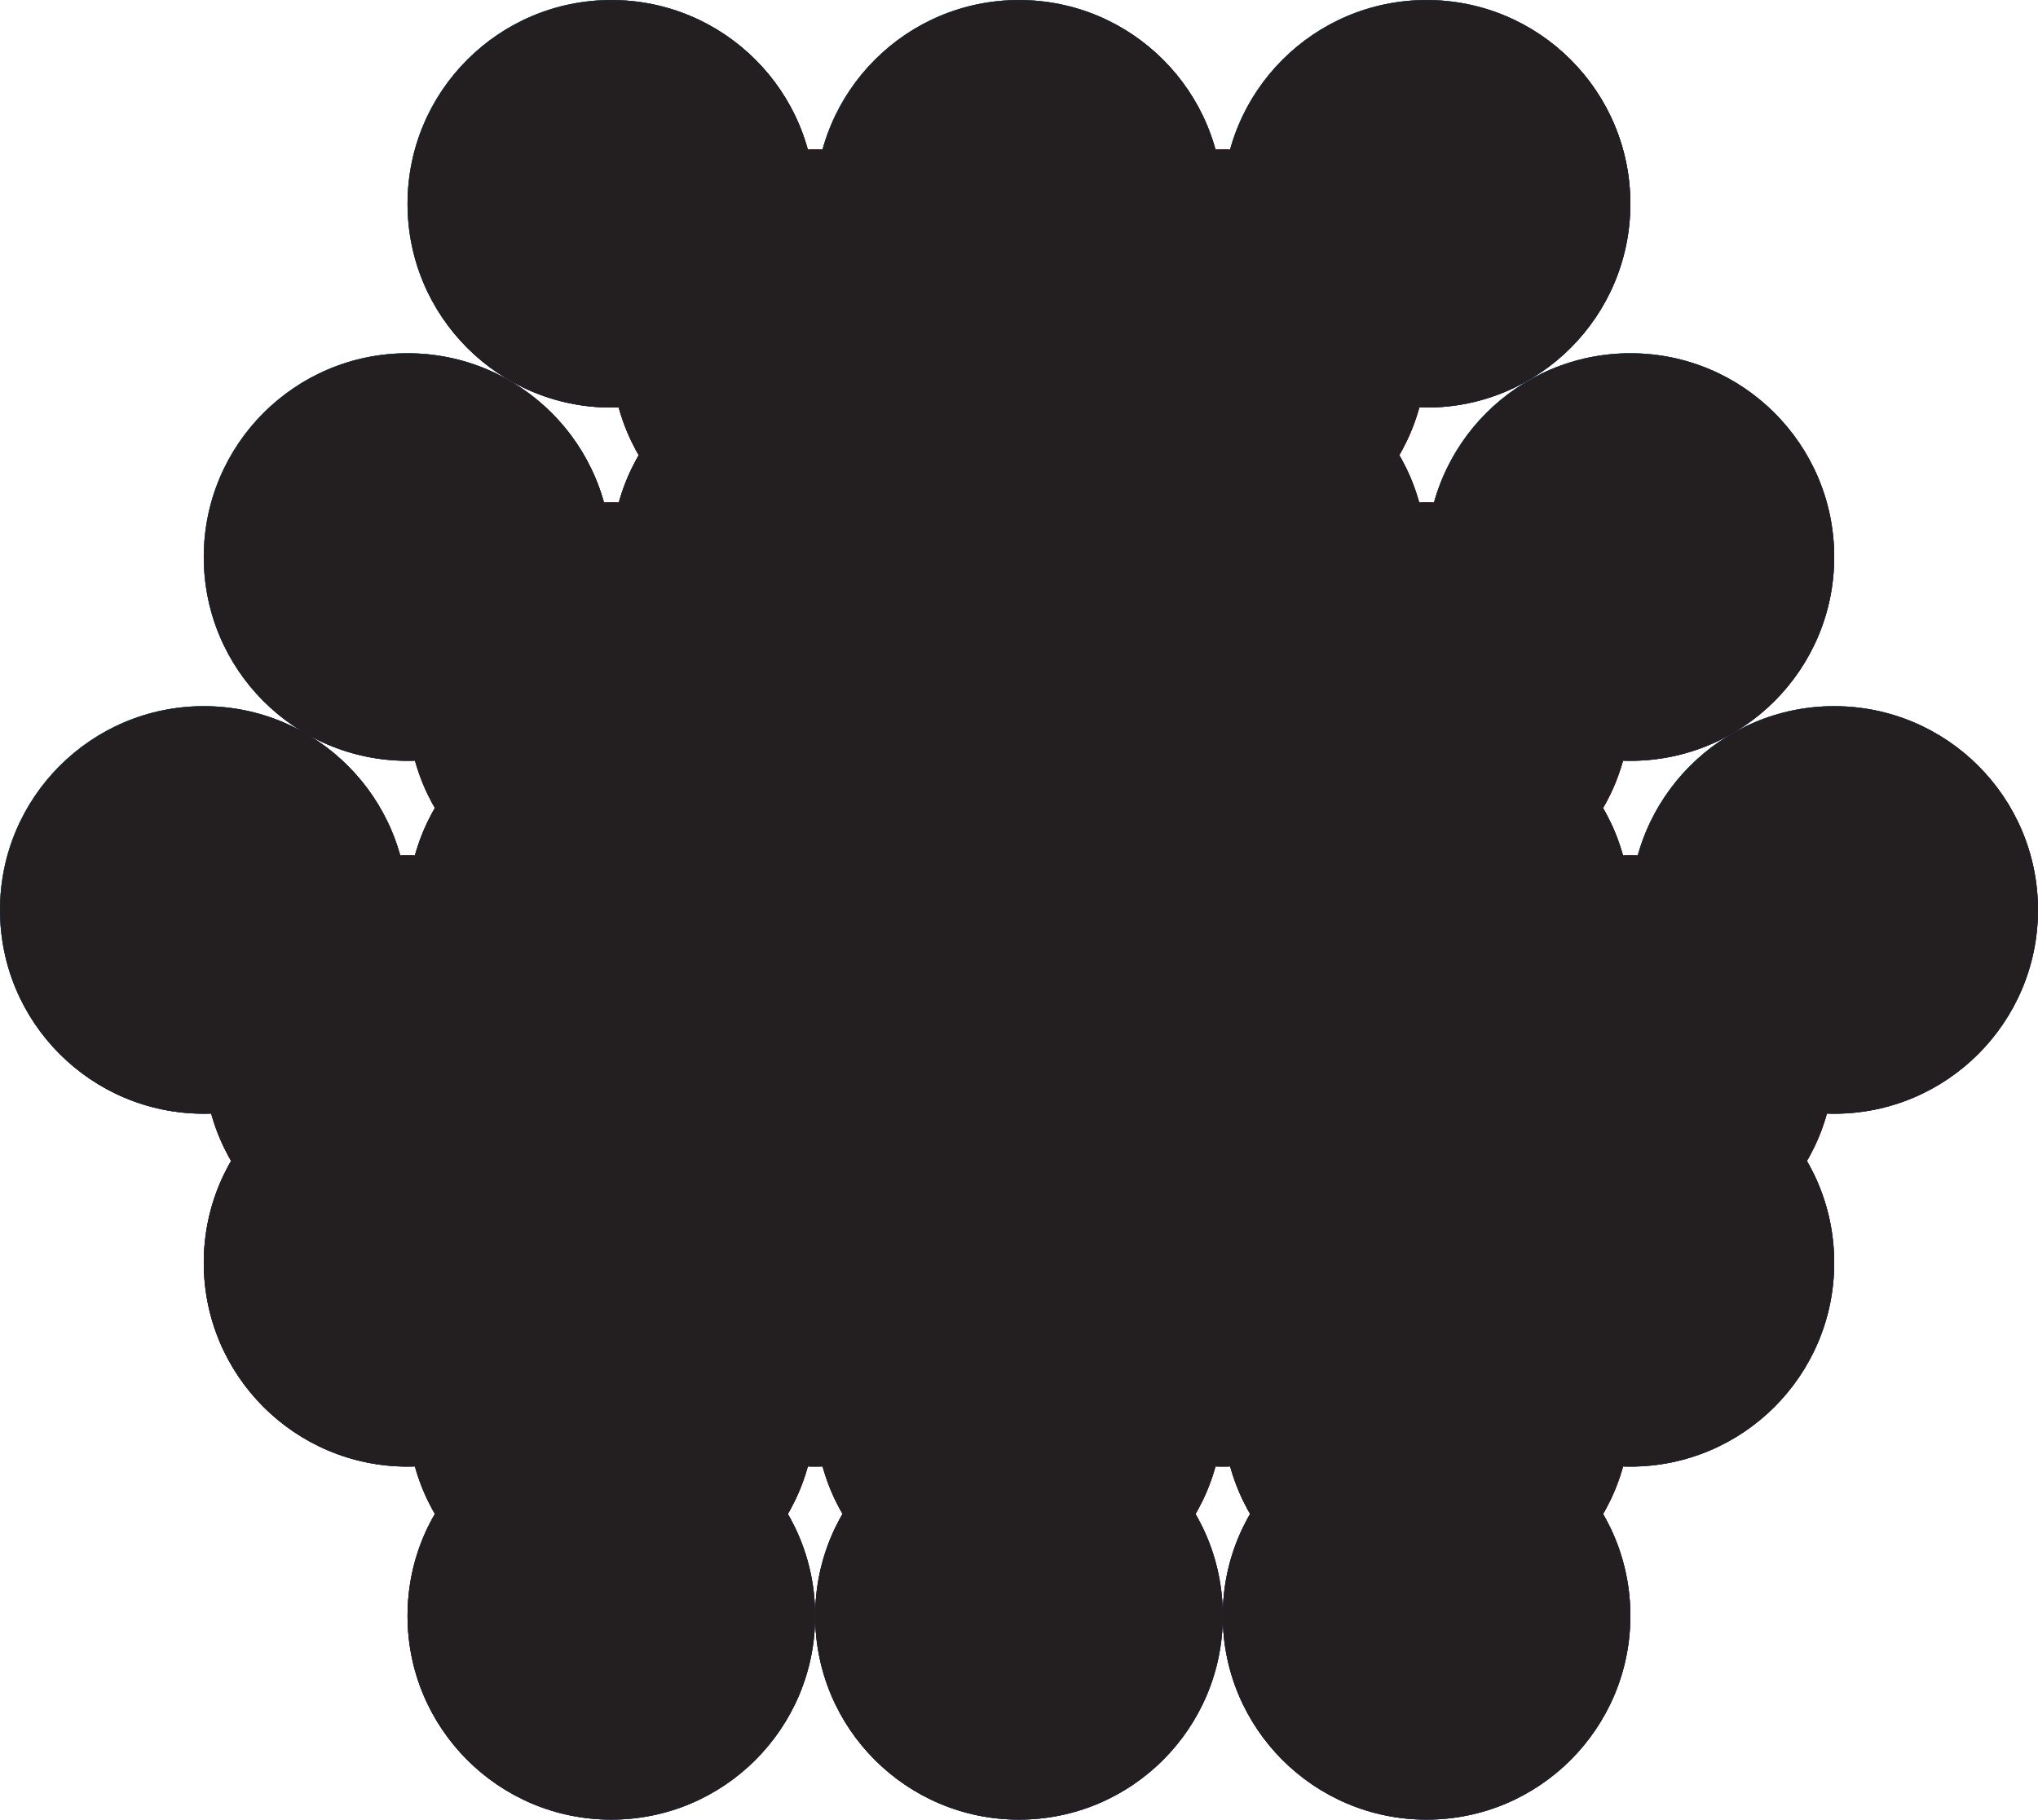
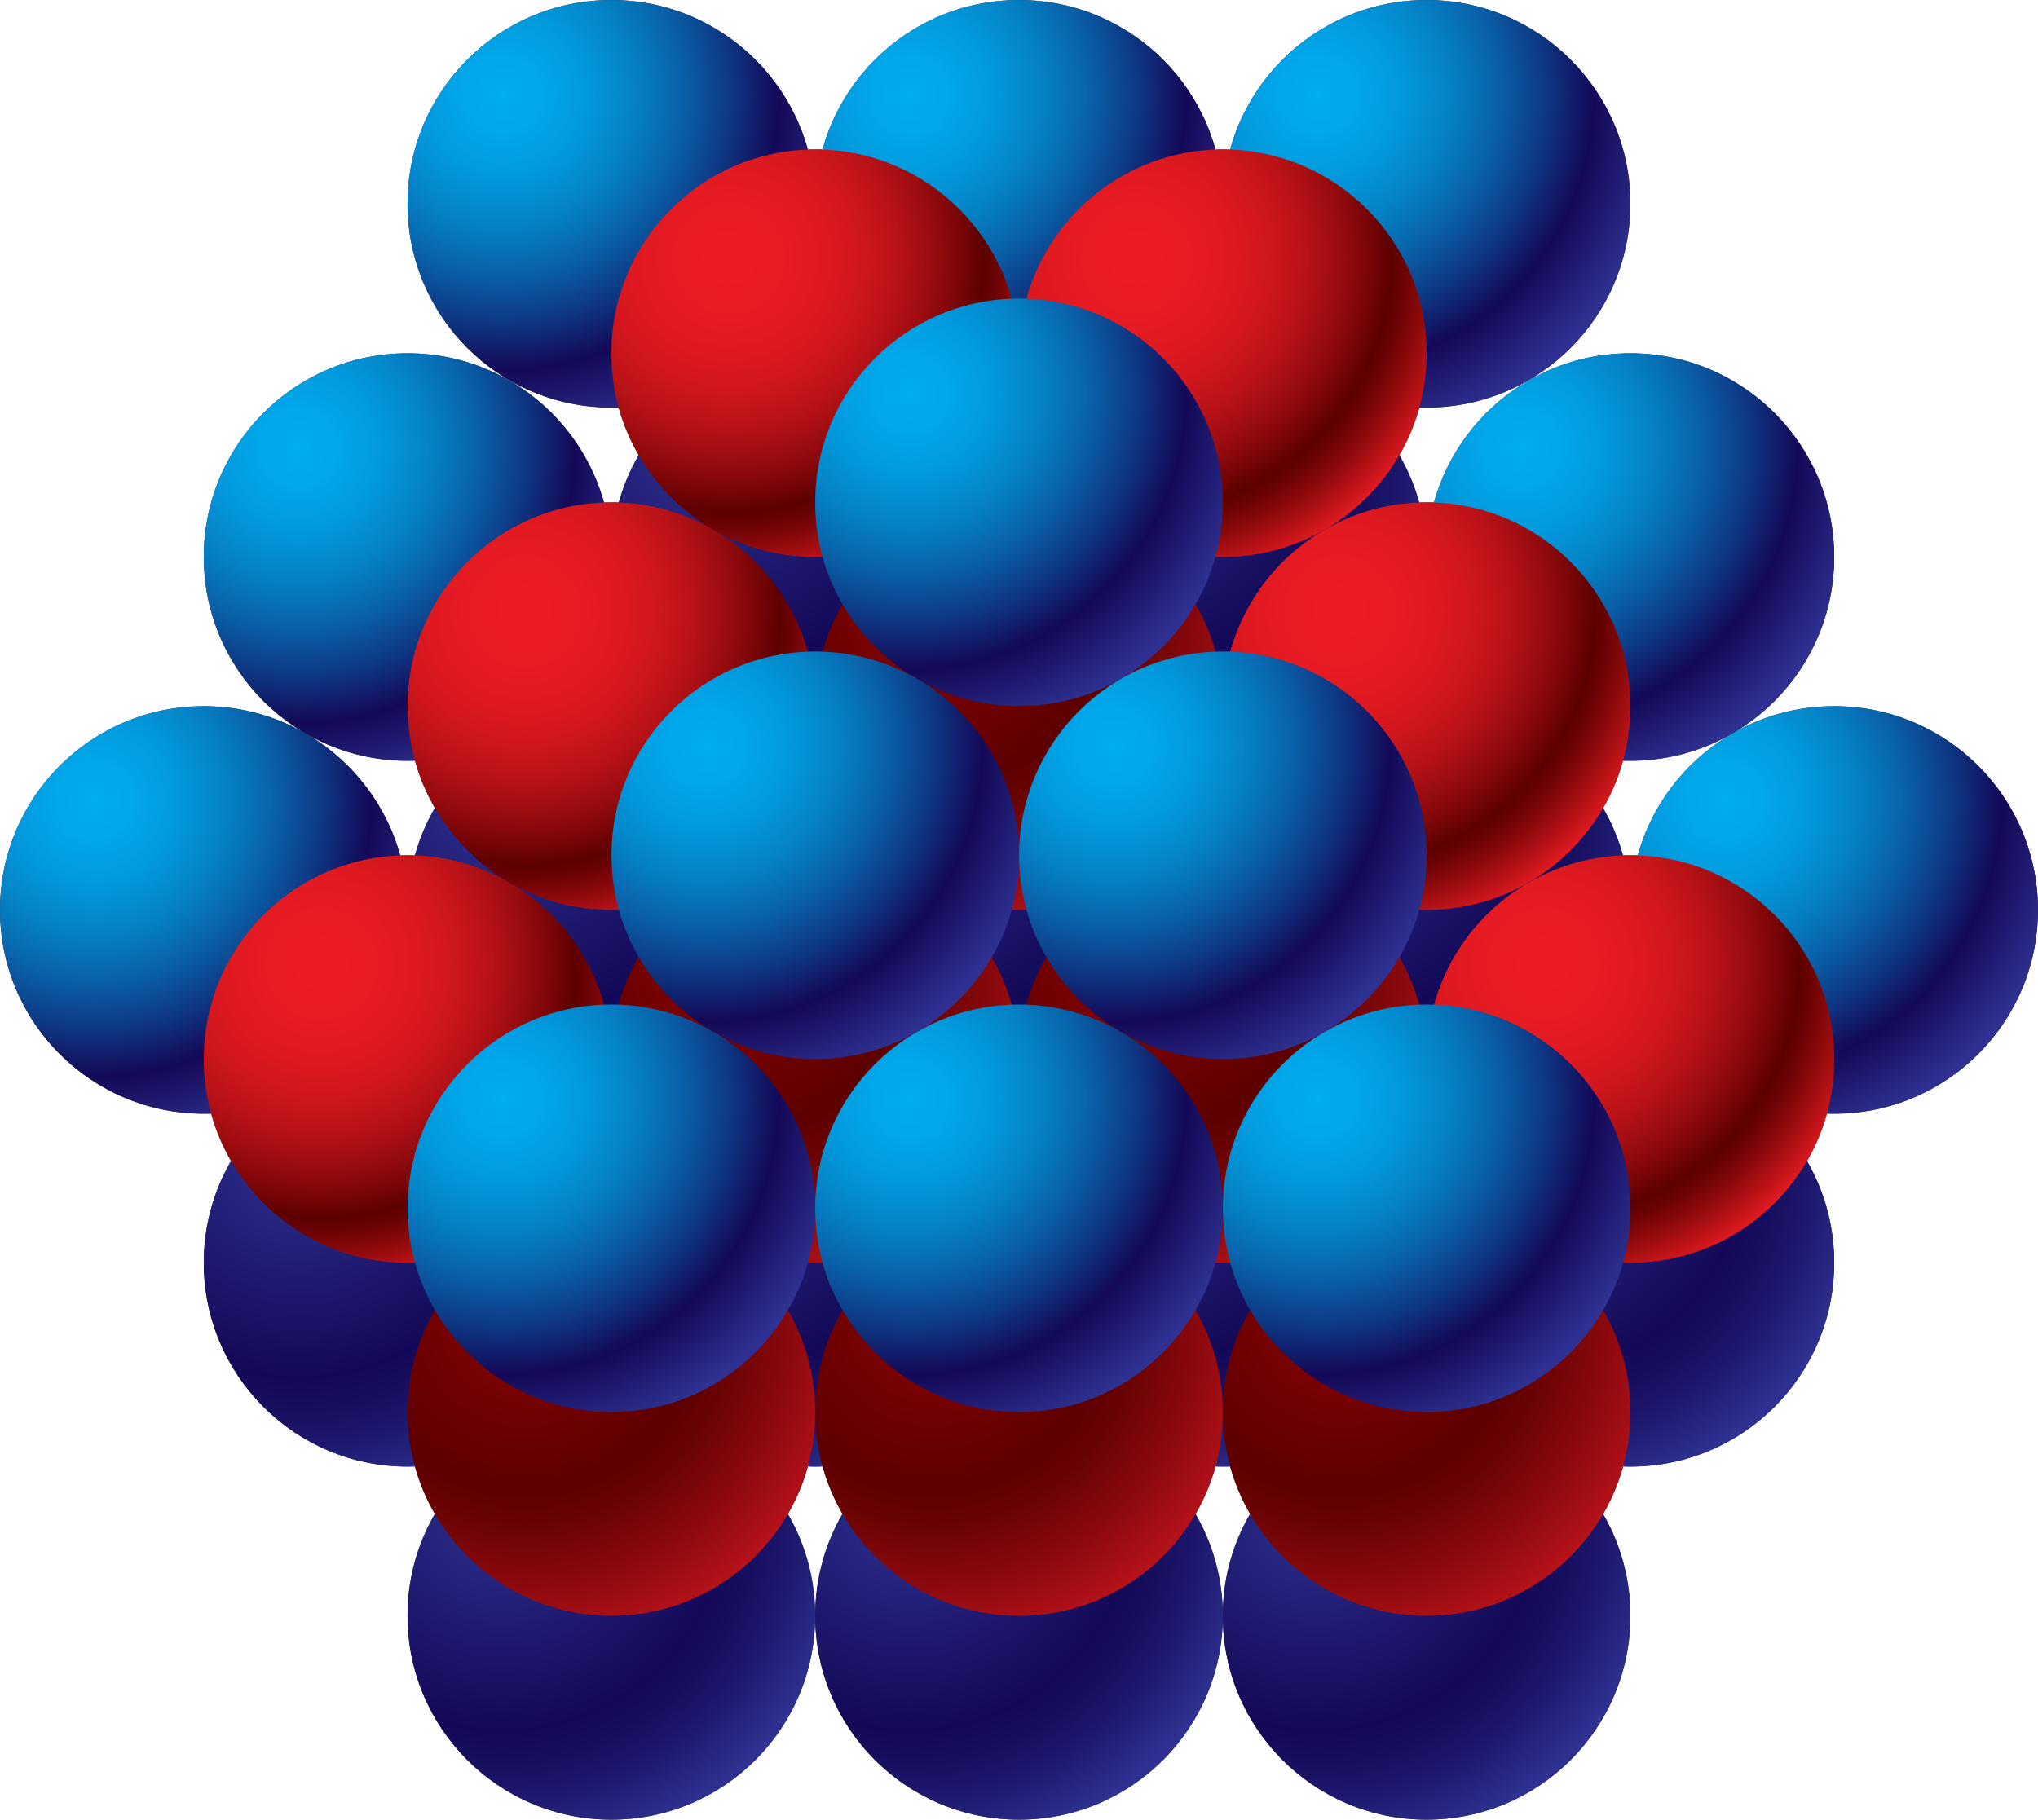
<svg xmlns="http://www.w3.org/2000/svg" version="1.1" x="0px" y="0px" width="72px" height="64.297px" viewBox="0 0 72 64.297" enable-background="new 0 0 72 64.297" xml:space="preserve">
  <g id="object">
    <g>
      <g>
        <g>
          <circle fill="#231F20" cx="21.598" cy="7.201" r="7.2" />
        </g>
        <g>
          <circle fill="#231F20" cx="36" cy="7.201" r="7.2" />
        </g>
        <g>
          <circle fill="#231F20" cx="50.399" cy="7.201" r="7.2" />
        </g>
        <g>
          <circle fill="#231F20" cx="21.598" cy="32.153" r="7.2" />
        </g>
        <g>
          <circle fill="#231F20" cx="7.2" cy="32.153" r="7.2" />
        </g>
        <g>
          <circle fill="#231F20" cx="36" cy="32.153" r="7.2" />
        </g>
        <g>
          <circle fill="#231F20" cx="50.399" cy="32.153" r="7.2" />
        </g>
        <g>
          <circle fill="#231F20" cx="64.799" cy="32.153" r="7.2" />
        </g>
        <g>
          <circle fill="#231F20" cx="21.598" cy="57.097" r="7.2" />
        </g>
        <g>
          <circle fill="#231F20" cx="36" cy="57.097" r="7.2" />
        </g>
        <g>
          <circle fill="#231F20" cx="50.399" cy="57.097" r="7.2" />
        </g>
        <g>
          <circle fill="#231F20" cx="14.399" cy="19.683" r="7.2" />
        </g>
        <g>
          <circle fill="#231F20" cx="28.801" cy="19.683" r="7.2" />
        </g>
        <g>
          <circle fill="#231F20" cx="43.2" cy="19.683" r="7.2" />
        </g>
        <g>
          <circle fill="#231F20" cx="57.6" cy="19.683" r="7.2" />
        </g>
        <g>
          <circle fill="#231F20" cx="14.399" cy="44.622" r="7.2" />
        </g>
        <g>
          <circle fill="#231F20" cx="28.801" cy="44.622" r="7.2" />
        </g>
        <g>
          <circle fill="#231F20" cx="43.2" cy="44.622" r="7.2" />
        </g>
        <g>
          <circle fill="#231F20" cx="57.6" cy="44.622" r="7.2" />
        </g>
      </g>
      <g>
        <g>
          <g>
            <circle fill="#231F20" cx="28.799" cy="12.481" r="7.2" />
          </g>
        </g>
        <g>
          <g>
            <circle fill="#231F20" cx="43.202" cy="12.481" r="7.2" />
          </g>
        </g>
        <g>
          <g>
            <circle fill="#231F20" cx="28.799" cy="37.421" r="7.2" />
          </g>
        </g>
        <g>
          <g>
            <circle fill="#231F20" cx="14.399" cy="37.421" r="7.2" />
          </g>
        </g>
        <g>
          <g>
            <circle fill="#231F20" cx="43.202" cy="37.421" r="7.2" />
          </g>
        </g>
        <g>
          <g>
            <circle fill="#231F20" cx="57.604" cy="37.421" r="7.2" />
          </g>
        </g>
        <g>
          <g>
            <circle fill="#231F20" cx="36.002" cy="24.951" r="7.2" />
          </g>
        </g>
        <g>
          <g>
            <circle fill="#231F20" cx="50.401" cy="24.951" r="7.2" />
          </g>
        </g>
        <g>
          <g>
            <circle fill="#231F20" cx="21.6" cy="24.951" r="7.2" />
          </g>
        </g>
        <g>
          <g>
            <circle fill="#231F20" cx="36.002" cy="49.896" r="7.2" />
          </g>
        </g>
        <g>
          <g>
            <circle fill="#231F20" cx="50.401" cy="49.896" r="7.2" />
          </g>
        </g>
        <g>
          <g>
            <circle fill="#231F20" cx="21.6" cy="49.896" r="7.2" />
          </g>
        </g>
      </g>
      <g>
        <g>
          <g>
            <circle fill="#231F20" cx="36" cy="17.751" r="7.2" />
          </g>
        </g>
        <g>
          <g>
            <circle fill="#231F20" cx="36" cy="42.695" r="7.2" />
          </g>
        </g>
        <g>
          <g>
            <circle fill="#231F20" cx="21.6" cy="42.695" r="7.2" />
          </g>
        </g>
        <g>
          <g>
            <circle fill="#231F20" cx="50.403" cy="42.695" r="7.2" />
          </g>
        </g>
        <g>
          <g>
            <circle fill="#231F20" cx="28.803" cy="30.222" r="7.2" />
          </g>
        </g>
        <g>
          <g>
            <circle fill="#231F20" cx="43.204" cy="30.222" r="7.2" />
          </g>
        </g>
      </g>
    </g>
    <g>
      <g>
        <radialGradient id="SVGID_1_" cx="17.756" cy="3.34" r="12.411" gradientUnits="userSpaceOnUse">
          <stop offset="0" style="stop-color:#00ADEE" />
          <stop offset="0.109" style="stop-color:#01A8EA" />
          <stop offset="0.233" style="stop-color:#029ADD" />
          <stop offset="0.365" style="stop-color:#0584C8" />
          <stop offset="0.502" style="stop-color:#0964AB" />
          <stop offset="0.643" style="stop-color:#0E3A85" />
          <stop offset="0.785" style="stop-color:#140958" />
          <stop offset="1" style="stop-color:#2E3191" />
        </radialGradient>
        <circle fill="url(#SVGID_1_)" cx="21.598" cy="7.201" r="7.2" />
      </g>
      <g>
        <radialGradient id="SVGID_2_" cx="32.158" cy="3.34" r="12.411" gradientUnits="userSpaceOnUse">
          <stop offset="0" style="stop-color:#00ADEE" />
          <stop offset="0.109" style="stop-color:#01A8EA" />
          <stop offset="0.233" style="stop-color:#029ADD" />
          <stop offset="0.365" style="stop-color:#0584C8" />
          <stop offset="0.502" style="stop-color:#0964AB" />
          <stop offset="0.643" style="stop-color:#0E3A85" />
          <stop offset="0.785" style="stop-color:#140958" />
          <stop offset="1" style="stop-color:#2E3191" />
        </radialGradient>
        <circle fill="url(#SVGID_2_)" cx="36" cy="7.201" r="7.2" />
      </g>
      <g>
        <radialGradient id="SVGID_3_" cx="46.557" cy="3.34" r="12.411" gradientUnits="userSpaceOnUse">
          <stop offset="0" style="stop-color:#00ADEE" />
          <stop offset="0.109" style="stop-color:#01A8EA" />
          <stop offset="0.233" style="stop-color:#029ADD" />
          <stop offset="0.365" style="stop-color:#0584C8" />
          <stop offset="0.502" style="stop-color:#0964AB" />
          <stop offset="0.643" style="stop-color:#0E3A85" />
          <stop offset="0.785" style="stop-color:#140958" />
          <stop offset="1" style="stop-color:#2E3191" />
        </radialGradient>
        <circle fill="url(#SVGID_3_)" cx="50.399" cy="7.201" r="7.2" />
      </g>
      <g>
        <radialGradient id="SVGID_4_" cx="17.756" cy="28.293" r="12.41" gradientUnits="userSpaceOnUse">
          <stop offset="0" style="stop-color:#2E3191" />
          <stop offset="0.638" style="stop-color:#140958" />
          <stop offset="0.725" style="stop-color:#170E5F" />
          <stop offset="0.849" style="stop-color:#1F1B71" />
          <stop offset="0.993" style="stop-color:#2D308F" />
          <stop offset="1" style="stop-color:#2E3191" />
        </radialGradient>
        <circle fill="url(#SVGID_4_)" cx="21.598" cy="32.153" r="7.2" />
      </g>
      <g>
        <radialGradient id="SVGID_5_" cx="3.358" cy="28.293" r="12.41" gradientUnits="userSpaceOnUse">
          <stop offset="0" style="stop-color:#00ADEE" />
          <stop offset="0.109" style="stop-color:#01A8EA" />
          <stop offset="0.233" style="stop-color:#029ADD" />
          <stop offset="0.365" style="stop-color:#0584C8" />
          <stop offset="0.502" style="stop-color:#0964AB" />
          <stop offset="0.643" style="stop-color:#0E3A85" />
          <stop offset="0.785" style="stop-color:#140958" />
          <stop offset="1" style="stop-color:#2E3191" />
        </radialGradient>
        <circle fill="url(#SVGID_5_)" cx="7.2" cy="32.153" r="7.2" />
      </g>
      <g>
        <radialGradient id="SVGID_6_" cx="32.158" cy="28.293" r="12.41" gradientUnits="userSpaceOnUse">
          <stop offset="0" style="stop-color:#2E3191" />
          <stop offset="0.638" style="stop-color:#140958" />
          <stop offset="0.725" style="stop-color:#170E5F" />
          <stop offset="0.849" style="stop-color:#1F1B71" />
          <stop offset="0.993" style="stop-color:#2D308F" />
          <stop offset="1" style="stop-color:#2E3191" />
        </radialGradient>
        <circle fill="url(#SVGID_6_)" cx="36" cy="32.153" r="7.2" />
      </g>
      <g>
        <radialGradient id="SVGID_7_" cx="46.557" cy="28.293" r="12.41" gradientUnits="userSpaceOnUse">
          <stop offset="0" style="stop-color:#2E3191" />
          <stop offset="0.638" style="stop-color:#140958" />
          <stop offset="0.725" style="stop-color:#170E5F" />
          <stop offset="0.849" style="stop-color:#1F1B71" />
          <stop offset="0.993" style="stop-color:#2D308F" />
          <stop offset="1" style="stop-color:#2E3191" />
        </radialGradient>
        <circle fill="url(#SVGID_7_)" cx="50.399" cy="32.153" r="7.2" />
      </g>
      <g>
        <radialGradient id="SVGID_8_" cx="60.958" cy="28.293" r="12.41" gradientUnits="userSpaceOnUse">
          <stop offset="0" style="stop-color:#00ADEE" />
          <stop offset="0.109" style="stop-color:#01A8EA" />
          <stop offset="0.233" style="stop-color:#029ADD" />
          <stop offset="0.365" style="stop-color:#0584C8" />
          <stop offset="0.502" style="stop-color:#0964AB" />
          <stop offset="0.643" style="stop-color:#0E3A85" />
          <stop offset="0.785" style="stop-color:#140958" />
          <stop offset="1" style="stop-color:#2E3191" />
        </radialGradient>
        <circle fill="url(#SVGID_8_)" cx="64.799" cy="32.153" r="7.2" />
      </g>
      <g>
        <radialGradient id="SVGID_9_" cx="17.756" cy="53.236" r="12.411" gradientUnits="userSpaceOnUse">
          <stop offset="0" style="stop-color:#2E3191" />
          <stop offset="0.638" style="stop-color:#140958" />
          <stop offset="0.725" style="stop-color:#170E5F" />
          <stop offset="0.849" style="stop-color:#1F1B71" />
          <stop offset="0.993" style="stop-color:#2D308F" />
          <stop offset="1" style="stop-color:#2E3191" />
        </radialGradient>
        <circle fill="url(#SVGID_9_)" cx="21.598" cy="57.097" r="7.2" />
      </g>
      <g>
        <radialGradient id="SVGID_10_" cx="32.158" cy="53.236" r="12.411" gradientUnits="userSpaceOnUse">
          <stop offset="0" style="stop-color:#2E3191" />
          <stop offset="0.638" style="stop-color:#140958" />
          <stop offset="0.725" style="stop-color:#170E5F" />
          <stop offset="0.849" style="stop-color:#1F1B71" />
          <stop offset="0.993" style="stop-color:#2D308F" />
          <stop offset="1" style="stop-color:#2E3191" />
        </radialGradient>
        <circle fill="url(#SVGID_10_)" cx="36" cy="57.097" r="7.2" />
      </g>
      <g>
        <radialGradient id="SVGID_11_" cx="46.557" cy="53.236" r="12.411" gradientUnits="userSpaceOnUse">
          <stop offset="0" style="stop-color:#2E3191" />
          <stop offset="0.638" style="stop-color:#140958" />
          <stop offset="0.725" style="stop-color:#170E5F" />
          <stop offset="0.849" style="stop-color:#1F1B71" />
          <stop offset="0.993" style="stop-color:#2D308F" />
          <stop offset="1" style="stop-color:#2E3191" />
        </radialGradient>
        <circle fill="url(#SVGID_11_)" cx="50.399" cy="57.097" r="7.2" />
      </g>
      <g>
        <radialGradient id="SVGID_12_" cx="10.557" cy="15.822" r="12.411" gradientUnits="userSpaceOnUse">
          <stop offset="0" style="stop-color:#00ADEE" />
          <stop offset="0.109" style="stop-color:#01A8EA" />
          <stop offset="0.233" style="stop-color:#029ADD" />
          <stop offset="0.365" style="stop-color:#0584C8" />
          <stop offset="0.502" style="stop-color:#0964AB" />
          <stop offset="0.643" style="stop-color:#0E3A85" />
          <stop offset="0.785" style="stop-color:#140958" />
          <stop offset="1" style="stop-color:#2E3191" />
        </radialGradient>
        <circle fill="url(#SVGID_12_)" cx="14.399" cy="19.683" r="7.2" />
      </g>
      <g>
        <radialGradient id="SVGID_13_" cx="24.959" cy="15.822" r="12.411" gradientUnits="userSpaceOnUse">
          <stop offset="0" style="stop-color:#2E3191" />
          <stop offset="0.638" style="stop-color:#140958" />
          <stop offset="0.725" style="stop-color:#170E5F" />
          <stop offset="0.849" style="stop-color:#1F1B71" />
          <stop offset="0.993" style="stop-color:#2D308F" />
          <stop offset="1" style="stop-color:#2E3191" />
        </radialGradient>
        <circle fill="url(#SVGID_13_)" cx="28.801" cy="19.683" r="7.2" />
      </g>
      <g>
        <radialGradient id="SVGID_14_" cx="39.357" cy="15.822" r="12.411" gradientUnits="userSpaceOnUse">
          <stop offset="0" style="stop-color:#2E3191" />
          <stop offset="0.638" style="stop-color:#140958" />
          <stop offset="0.725" style="stop-color:#170E5F" />
          <stop offset="0.849" style="stop-color:#1F1B71" />
          <stop offset="0.993" style="stop-color:#2D308F" />
          <stop offset="1" style="stop-color:#2E3191" />
        </radialGradient>
        <circle fill="url(#SVGID_14_)" cx="43.2" cy="19.683" r="7.2" />
      </g>
      <g>
        <radialGradient id="SVGID_15_" cx="53.758" cy="15.822" r="12.41" gradientUnits="userSpaceOnUse">
          <stop offset="0" style="stop-color:#00ADEE" />
          <stop offset="0.109" style="stop-color:#01A8EA" />
          <stop offset="0.233" style="stop-color:#029ADD" />
          <stop offset="0.365" style="stop-color:#0584C8" />
          <stop offset="0.502" style="stop-color:#0964AB" />
          <stop offset="0.643" style="stop-color:#0E3A85" />
          <stop offset="0.785" style="stop-color:#140958" />
          <stop offset="1" style="stop-color:#2E3191" />
        </radialGradient>
        <circle fill="url(#SVGID_15_)" cx="57.6" cy="19.683" r="7.2" />
      </g>
      <g>
        <radialGradient id="SVGID_16_" cx="10.557" cy="40.762" r="12.411" gradientUnits="userSpaceOnUse">
          <stop offset="0" style="stop-color:#2E3191" />
          <stop offset="0.638" style="stop-color:#140958" />
          <stop offset="0.725" style="stop-color:#170E5F" />
          <stop offset="0.849" style="stop-color:#1F1B71" />
          <stop offset="0.993" style="stop-color:#2D308F" />
          <stop offset="1" style="stop-color:#2E3191" />
        </radialGradient>
        <circle fill="url(#SVGID_16_)" cx="14.399" cy="44.622" r="7.2" />
      </g>
      <g>
        <radialGradient id="SVGID_17_" cx="24.959" cy="40.762" r="12.411" gradientUnits="userSpaceOnUse">
          <stop offset="0" style="stop-color:#2E3191" />
          <stop offset="0.638" style="stop-color:#140958" />
          <stop offset="0.725" style="stop-color:#170E5F" />
          <stop offset="0.849" style="stop-color:#1F1B71" />
          <stop offset="0.993" style="stop-color:#2D308F" />
          <stop offset="1" style="stop-color:#2E3191" />
        </radialGradient>
        <circle fill="url(#SVGID_17_)" cx="28.801" cy="44.622" r="7.2" />
      </g>
      <g>
        <radialGradient id="SVGID_18_" cx="39.357" cy="40.762" r="12.411" gradientUnits="userSpaceOnUse">
          <stop offset="0" style="stop-color:#2E3191" />
          <stop offset="0.638" style="stop-color:#140958" />
          <stop offset="0.725" style="stop-color:#170E5F" />
          <stop offset="0.849" style="stop-color:#1F1B71" />
          <stop offset="0.993" style="stop-color:#2D308F" />
          <stop offset="1" style="stop-color:#2E3191" />
        </radialGradient>
        <circle fill="url(#SVGID_18_)" cx="43.2" cy="44.622" r="7.2" />
      </g>
      <g>
        <radialGradient id="SVGID_19_" cx="53.758" cy="40.762" r="12.411" gradientUnits="userSpaceOnUse">
          <stop offset="0" style="stop-color:#2E3191" />
          <stop offset="0.638" style="stop-color:#140958" />
          <stop offset="0.725" style="stop-color:#170E5F" />
          <stop offset="0.849" style="stop-color:#1F1B71" />
          <stop offset="0.993" style="stop-color:#2D308F" />
          <stop offset="1" style="stop-color:#2E3191" />
        </radialGradient>
        <circle fill="url(#SVGID_19_)" cx="57.6" cy="44.622" r="7.2" />
      </g>
    </g>
    <g>
      <g>
        <g>
          <radialGradient id="SVGID_20_" cx="25.748" cy="9.124" r="11.903" gradientUnits="userSpaceOnUse">
            <stop offset="0" style="stop-color:#EC1C24" />
            <stop offset="0.161" style="stop-color:#E91B23" />
            <stop offset="0.286" style="stop-color:#DF1921" />
            <stop offset="0.399" style="stop-color:#CF161D" />
            <stop offset="0.505" style="stop-color:#B71217" />
            <stop offset="0.606" style="stop-color:#990C0F" />
            <stop offset="0.701" style="stop-color:#750506" />
            <stop offset="0.755" style="stop-color:#5D0000" />
            <stop offset="0.789" style="stop-color:#690203" />
            <stop offset="0.851" style="stop-color:#89090B" />
            <stop offset="0.933" style="stop-color:#BD1318" />
            <stop offset="1" style="stop-color:#EC1C24" />
          </radialGradient>
          <circle fill="url(#SVGID_20_)" cx="28.799" cy="12.481" r="7.2" />
        </g>
      </g>
      <g>
        <g>
          <radialGradient id="SVGID_21_" cx="40.15" cy="9.124" r="11.903" gradientUnits="userSpaceOnUse">
            <stop offset="0" style="stop-color:#EC1C24" />
            <stop offset="0.161" style="stop-color:#E91B23" />
            <stop offset="0.286" style="stop-color:#DF1921" />
            <stop offset="0.399" style="stop-color:#CF161D" />
            <stop offset="0.505" style="stop-color:#B71217" />
            <stop offset="0.606" style="stop-color:#990C0F" />
            <stop offset="0.701" style="stop-color:#750506" />
            <stop offset="0.755" style="stop-color:#5D0000" />
            <stop offset="0.789" style="stop-color:#690203" />
            <stop offset="0.851" style="stop-color:#89090B" />
            <stop offset="0.933" style="stop-color:#BD1318" />
            <stop offset="1" style="stop-color:#EC1C24" />
          </radialGradient>
          <circle fill="url(#SVGID_21_)" cx="43.202" cy="12.481" r="7.2" />
        </g>
      </g>
      <g>
        <g>
          <radialGradient id="SVGID_22_" cx="25.748" cy="34.063" r="11.903" gradientUnits="userSpaceOnUse">
            <stop offset="0" style="stop-color:#8A0304" />
            <stop offset="0.515" style="stop-color:#5D0000" />
            <stop offset="0.611" style="stop-color:#690303" />
            <stop offset="0.786" style="stop-color:#89090D" />
            <stop offset="1" style="stop-color:#B9131A" />
          </radialGradient>
          <circle fill="url(#SVGID_22_)" cx="28.799" cy="37.421" r="7.2" />
        </g>
      </g>
      <g>
        <g>
          <radialGradient id="SVGID_23_" cx="11.348" cy="34.063" r="11.903" gradientUnits="userSpaceOnUse">
            <stop offset="0" style="stop-color:#EC1C24" />
            <stop offset="0.161" style="stop-color:#E91B23" />
            <stop offset="0.286" style="stop-color:#DF1921" />
            <stop offset="0.399" style="stop-color:#CF161D" />
            <stop offset="0.505" style="stop-color:#B71217" />
            <stop offset="0.606" style="stop-color:#990C0F" />
            <stop offset="0.701" style="stop-color:#750506" />
            <stop offset="0.755" style="stop-color:#5D0000" />
            <stop offset="0.789" style="stop-color:#690203" />
            <stop offset="0.851" style="stop-color:#89090B" />
            <stop offset="0.933" style="stop-color:#BD1318" />
            <stop offset="1" style="stop-color:#EC1C24" />
          </radialGradient>
          <circle fill="url(#SVGID_23_)" cx="14.399" cy="37.421" r="7.2" />
        </g>
      </g>
      <g>
        <g>
          <radialGradient id="SVGID_24_" cx="40.15" cy="34.063" r="11.903" gradientUnits="userSpaceOnUse">
            <stop offset="0" style="stop-color:#8A0304" />
            <stop offset="0.515" style="stop-color:#5D0000" />
            <stop offset="0.611" style="stop-color:#690303" />
            <stop offset="0.786" style="stop-color:#89090D" />
            <stop offset="1" style="stop-color:#B9131A" />
          </radialGradient>
          <circle fill="url(#SVGID_24_)" cx="43.202" cy="37.421" r="7.2" />
        </g>
      </g>
      <g>
        <g>
          <radialGradient id="SVGID_25_" cx="54.552" cy="34.063" r="11.903" gradientUnits="userSpaceOnUse">
            <stop offset="0" style="stop-color:#EC1C24" />
            <stop offset="0.161" style="stop-color:#E91B23" />
            <stop offset="0.286" style="stop-color:#DF1921" />
            <stop offset="0.399" style="stop-color:#CF161D" />
            <stop offset="0.505" style="stop-color:#B71217" />
            <stop offset="0.606" style="stop-color:#990C0F" />
            <stop offset="0.701" style="stop-color:#750506" />
            <stop offset="0.755" style="stop-color:#5D0000" />
            <stop offset="0.789" style="stop-color:#690203" />
            <stop offset="0.851" style="stop-color:#89090B" />
            <stop offset="0.933" style="stop-color:#BD1318" />
            <stop offset="1" style="stop-color:#EC1C24" />
          </radialGradient>
          <circle fill="url(#SVGID_25_)" cx="57.604" cy="37.421" r="7.2" />
        </g>
      </g>
      <g>
        <g>
          <radialGradient id="SVGID_26_" cx="32.951" cy="21.595" r="11.902" gradientUnits="userSpaceOnUse">
            <stop offset="0" style="stop-color:#8A0304" />
            <stop offset="0.515" style="stop-color:#5D0000" />
            <stop offset="0.611" style="stop-color:#690303" />
            <stop offset="0.786" style="stop-color:#89090D" />
            <stop offset="1" style="stop-color:#B9131A" />
          </radialGradient>
          <circle fill="url(#SVGID_26_)" cx="36.002" cy="24.951" r="7.2" />
        </g>
      </g>
      <g>
        <g>
          <radialGradient id="SVGID_27_" cx="47.35" cy="21.595" r="11.902" gradientUnits="userSpaceOnUse">
            <stop offset="0" style="stop-color:#EC1C24" />
            <stop offset="0.161" style="stop-color:#E91B23" />
            <stop offset="0.286" style="stop-color:#DF1921" />
            <stop offset="0.399" style="stop-color:#CF161D" />
            <stop offset="0.505" style="stop-color:#B71217" />
            <stop offset="0.606" style="stop-color:#990C0F" />
            <stop offset="0.701" style="stop-color:#750506" />
            <stop offset="0.755" style="stop-color:#5D0000" />
            <stop offset="0.789" style="stop-color:#690203" />
            <stop offset="0.851" style="stop-color:#89090B" />
            <stop offset="0.933" style="stop-color:#BD1318" />
            <stop offset="1" style="stop-color:#EC1C24" />
          </radialGradient>
          <circle fill="url(#SVGID_27_)" cx="50.401" cy="24.951" r="7.2" />
        </g>
      </g>
      <g>
        <g>
          <radialGradient id="SVGID_28_" cx="18.549" cy="21.595" r="11.902" gradientUnits="userSpaceOnUse">
            <stop offset="0" style="stop-color:#EC1C24" />
            <stop offset="0.161" style="stop-color:#E91B23" />
            <stop offset="0.286" style="stop-color:#DF1921" />
            <stop offset="0.399" style="stop-color:#CF161D" />
            <stop offset="0.505" style="stop-color:#B71217" />
            <stop offset="0.606" style="stop-color:#990C0F" />
            <stop offset="0.701" style="stop-color:#750506" />
            <stop offset="0.755" style="stop-color:#5D0000" />
            <stop offset="0.789" style="stop-color:#690203" />
            <stop offset="0.851" style="stop-color:#89090B" />
            <stop offset="0.933" style="stop-color:#BD1318" />
            <stop offset="1" style="stop-color:#EC1C24" />
          </radialGradient>
          <circle fill="url(#SVGID_28_)" cx="21.6" cy="24.951" r="7.2" />
        </g>
      </g>
      <g>
        <g>
          <radialGradient id="SVGID_29_" cx="32.951" cy="46.538" r="11.903" gradientUnits="userSpaceOnUse">
            <stop offset="0" style="stop-color:#8A0304" />
            <stop offset="0.515" style="stop-color:#5D0000" />
            <stop offset="0.611" style="stop-color:#690303" />
            <stop offset="0.786" style="stop-color:#89090D" />
            <stop offset="1" style="stop-color:#B9131A" />
          </radialGradient>
          <circle fill="url(#SVGID_29_)" cx="36.002" cy="49.896" r="7.2" />
        </g>
      </g>
      <g>
        <g>
          <radialGradient id="SVGID_30_" cx="47.35" cy="46.538" r="11.903" gradientUnits="userSpaceOnUse">
            <stop offset="0" style="stop-color:#8A0304" />
            <stop offset="0.515" style="stop-color:#5D0000" />
            <stop offset="0.611" style="stop-color:#690303" />
            <stop offset="0.786" style="stop-color:#89090D" />
            <stop offset="1" style="stop-color:#B9131A" />
          </radialGradient>
          <circle fill="url(#SVGID_30_)" cx="50.401" cy="49.896" r="7.2" />
        </g>
      </g>
      <g>
        <g>
          <radialGradient id="SVGID_31_" cx="18.549" cy="46.538" r="11.903" gradientUnits="userSpaceOnUse">
            <stop offset="0" style="stop-color:#8A0304" />
            <stop offset="0.515" style="stop-color:#5D0000" />
            <stop offset="0.611" style="stop-color:#690303" />
            <stop offset="0.786" style="stop-color:#89090D" />
            <stop offset="1" style="stop-color:#B9131A" />
          </radialGradient>
          <circle fill="url(#SVGID_31_)" cx="21.6" cy="49.896" r="7.2" />
        </g>
      </g>
    </g>
    <g>
      <g>
        <g>
          <radialGradient id="SVGID_32_" cx="32.158" cy="13.891" r="12.411" gradientUnits="userSpaceOnUse">
            <stop offset="0" style="stop-color:#00ADEE" />
            <stop offset="0.109" style="stop-color:#01A8EA" />
            <stop offset="0.233" style="stop-color:#029ADD" />
            <stop offset="0.365" style="stop-color:#0584C8" />
            <stop offset="0.502" style="stop-color:#0964AB" />
            <stop offset="0.643" style="stop-color:#0E3A85" />
            <stop offset="0.785" style="stop-color:#140958" />
            <stop offset="1" style="stop-color:#2E3191" />
          </radialGradient>
          <circle fill="url(#SVGID_32_)" cx="36" cy="17.751" r="7.2" />
        </g>
      </g>
      <g>
        <g>
          <radialGradient id="SVGID_33_" cx="32.158" cy="38.834" r="12.411" gradientUnits="userSpaceOnUse">
            <stop offset="0" style="stop-color:#00ADEE" />
            <stop offset="0.109" style="stop-color:#01A8EA" />
            <stop offset="0.233" style="stop-color:#029ADD" />
            <stop offset="0.365" style="stop-color:#0584C8" />
            <stop offset="0.502" style="stop-color:#0964AB" />
            <stop offset="0.643" style="stop-color:#0E3A85" />
            <stop offset="0.785" style="stop-color:#140958" />
            <stop offset="1" style="stop-color:#2E3191" />
          </radialGradient>
          <circle fill="url(#SVGID_33_)" cx="36" cy="42.695" r="7.2" />
        </g>
      </g>
      <g>
        <g>
          <radialGradient id="SVGID_34_" cx="17.758" cy="38.834" r="12.411" gradientUnits="userSpaceOnUse">
            <stop offset="0" style="stop-color:#00ADEE" />
            <stop offset="0.109" style="stop-color:#01A8EA" />
            <stop offset="0.233" style="stop-color:#029ADD" />
            <stop offset="0.365" style="stop-color:#0584C8" />
            <stop offset="0.502" style="stop-color:#0964AB" />
            <stop offset="0.643" style="stop-color:#0E3A85" />
            <stop offset="0.785" style="stop-color:#140958" />
            <stop offset="1" style="stop-color:#2E3191" />
          </radialGradient>
          <circle fill="url(#SVGID_34_)" cx="21.6" cy="42.695" r="7.2" />
        </g>
      </g>
      <g>
        <g>
          <radialGradient id="SVGID_35_" cx="46.56" cy="38.834" r="12.411" gradientUnits="userSpaceOnUse">
            <stop offset="0" style="stop-color:#00ADEE" />
            <stop offset="0.109" style="stop-color:#01A8EA" />
            <stop offset="0.233" style="stop-color:#029ADD" />
            <stop offset="0.365" style="stop-color:#0584C8" />
            <stop offset="0.502" style="stop-color:#0964AB" />
            <stop offset="0.643" style="stop-color:#0E3A85" />
            <stop offset="0.785" style="stop-color:#140958" />
            <stop offset="1" style="stop-color:#2E3191" />
          </radialGradient>
          <circle fill="url(#SVGID_35_)" cx="50.403" cy="42.695" r="7.2" />
        </g>
      </g>
      <g>
        <g>
          <radialGradient id="SVGID_36_" cx="24.961" cy="26.361" r="12.41" gradientUnits="userSpaceOnUse">
            <stop offset="0" style="stop-color:#00ADEE" />
            <stop offset="0.109" style="stop-color:#01A8EA" />
            <stop offset="0.233" style="stop-color:#029ADD" />
            <stop offset="0.365" style="stop-color:#0584C8" />
            <stop offset="0.502" style="stop-color:#0964AB" />
            <stop offset="0.643" style="stop-color:#0E3A85" />
            <stop offset="0.785" style="stop-color:#140958" />
            <stop offset="1" style="stop-color:#2E3191" />
          </radialGradient>
          <circle fill="url(#SVGID_36_)" cx="28.803" cy="30.222" r="7.2" />
        </g>
      </g>
      <g>
        <g>
          <radialGradient id="SVGID_37_" cx="39.361" cy="26.361" r="12.41" gradientUnits="userSpaceOnUse">
            <stop offset="0" style="stop-color:#00ADEE" />
            <stop offset="0.109" style="stop-color:#01A8EA" />
            <stop offset="0.233" style="stop-color:#029ADD" />
            <stop offset="0.365" style="stop-color:#0584C8" />
            <stop offset="0.502" style="stop-color:#0964AB" />
            <stop offset="0.643" style="stop-color:#0E3A85" />
            <stop offset="0.785" style="stop-color:#140958" />
            <stop offset="1" style="stop-color:#2E3191" />
          </radialGradient>
          <circle fill="url(#SVGID_37_)" cx="43.204" cy="30.222" r="7.2" />
        </g>
      </g>
    </g>
  </g>
  <g id="circles">
-     <g>
-       <g>
-         <g>
-           <circle fill="#231F20" cx="21.598" cy="7.201" r="7.2" />
-         </g>
-         <g>
-           <circle fill="#231F20" cx="36" cy="7.201" r="7.2" />
-         </g>
-         <g>
-           <circle fill="#231F20" cx="50.399" cy="7.201" r="7.2" />
-         </g>
-         <g>
-           <circle fill="#231F20" cx="21.598" cy="32.153" r="7.2" />
-         </g>
-         <g>
-           <circle fill="#231F20" cx="7.2" cy="32.153" r="7.2" />
-         </g>
-         <g>
-           <circle fill="#231F20" cx="36" cy="32.153" r="7.2" />
-         </g>
-         <g>
-           <circle fill="#231F20" cx="50.399" cy="32.153" r="7.2" />
-         </g>
-         <g>
-           <circle fill="#231F20" cx="64.799" cy="32.153" r="7.2" />
-         </g>
-         <g>
-           <circle fill="#231F20" cx="21.598" cy="57.097" r="7.2" />
-         </g>
-         <g>
-           <circle fill="#231F20" cx="36" cy="57.097" r="7.2" />
-         </g>
-         <g>
-           <circle fill="#231F20" cx="50.399" cy="57.097" r="7.2" />
-         </g>
-         <g>
-           <circle fill="#231F20" cx="14.399" cy="19.683" r="7.2" />
-         </g>
-         <g>
-           <circle fill="#231F20" cx="28.801" cy="19.683" r="7.2" />
-         </g>
-         <g>
-           <circle fill="#231F20" cx="43.2" cy="19.683" r="7.2" />
-         </g>
-         <g>
-           <circle fill="#231F20" cx="57.6" cy="19.683" r="7.2" />
-         </g>
-         <g>
-           <circle fill="#231F20" cx="14.399" cy="44.622" r="7.2" />
-         </g>
-         <g>
-           <circle fill="#231F20" cx="28.801" cy="44.622" r="7.2" />
-         </g>
-         <g>
-           <circle fill="#231F20" cx="43.2" cy="44.622" r="7.2" />
-         </g>
-         <g>
-           <circle fill="#231F20" cx="57.6" cy="44.622" r="7.2" />
-         </g>
-       </g>
-       <g>
-         <g>
-           <g>
-             <circle fill="#231F20" cx="28.799" cy="12.481" r="7.2" />
-           </g>
-         </g>
-         <g>
-           <g>
-             <circle fill="#231F20" cx="43.202" cy="12.481" r="7.2" />
-           </g>
-         </g>
-         <g>
-           <g>
-             <circle fill="#231F20" cx="28.799" cy="37.421" r="7.2" />
-           </g>
-         </g>
-         <g>
-           <g>
-             <circle fill="#231F20" cx="14.399" cy="37.421" r="7.2" />
-           </g>
-         </g>
-         <g>
-           <g>
-             <circle fill="#231F20" cx="43.202" cy="37.421" r="7.2" />
-           </g>
-         </g>
-         <g>
-           <g>
-             <circle fill="#231F20" cx="57.604" cy="37.421" r="7.2" />
-           </g>
-         </g>
-         <g>
-           <g>
-             <circle fill="#231F20" cx="36.002" cy="24.951" r="7.2" />
-           </g>
-         </g>
-         <g>
-           <g>
-             <circle fill="#231F20" cx="50.401" cy="24.951" r="7.2" />
-           </g>
-         </g>
-         <g>
-           <g>
-             <circle fill="#231F20" cx="21.6" cy="24.951" r="7.2" />
-           </g>
-         </g>
-         <g>
-           <g>
-             <circle fill="#231F20" cx="36.002" cy="49.896" r="7.2" />
-           </g>
-         </g>
-         <g>
-           <g>
-             <circle fill="#231F20" cx="50.401" cy="49.896" r="7.2" />
-           </g>
-         </g>
-         <g>
-           <g>
-             <circle fill="#231F20" cx="21.6" cy="49.896" r="7.2" />
-           </g>
-         </g>
-       </g>
-       <g>
-         <g>
-           <g>
-             <circle fill="#231F20" cx="36" cy="17.751" r="7.2" />
-           </g>
-         </g>
-         <g>
-           <g>
-             <circle fill="#231F20" cx="36" cy="42.695" r="7.2" />
-           </g>
-         </g>
-         <g>
-           <g>
-             <circle fill="#231F20" cx="21.6" cy="42.695" r="7.2" />
-           </g>
-         </g>
-         <g>
-           <g>
-             <circle fill="#231F20" cx="50.403" cy="42.695" r="7.2" />
-           </g>
-         </g>
-         <g>
-           <g>
-             <circle fill="#231F20" cx="28.803" cy="30.222" r="7.2" />
-           </g>
-         </g>
-         <g>
-           <g>
-             <circle fill="#231F20" cx="43.204" cy="30.222" r="7.2" />
-           </g>
-         </g>
-       </g>
-     </g>
+     <circle id="Krypton-50" fill="none" cx="36" cy="32.15" r="32.15" />
  </g>
</svg>
